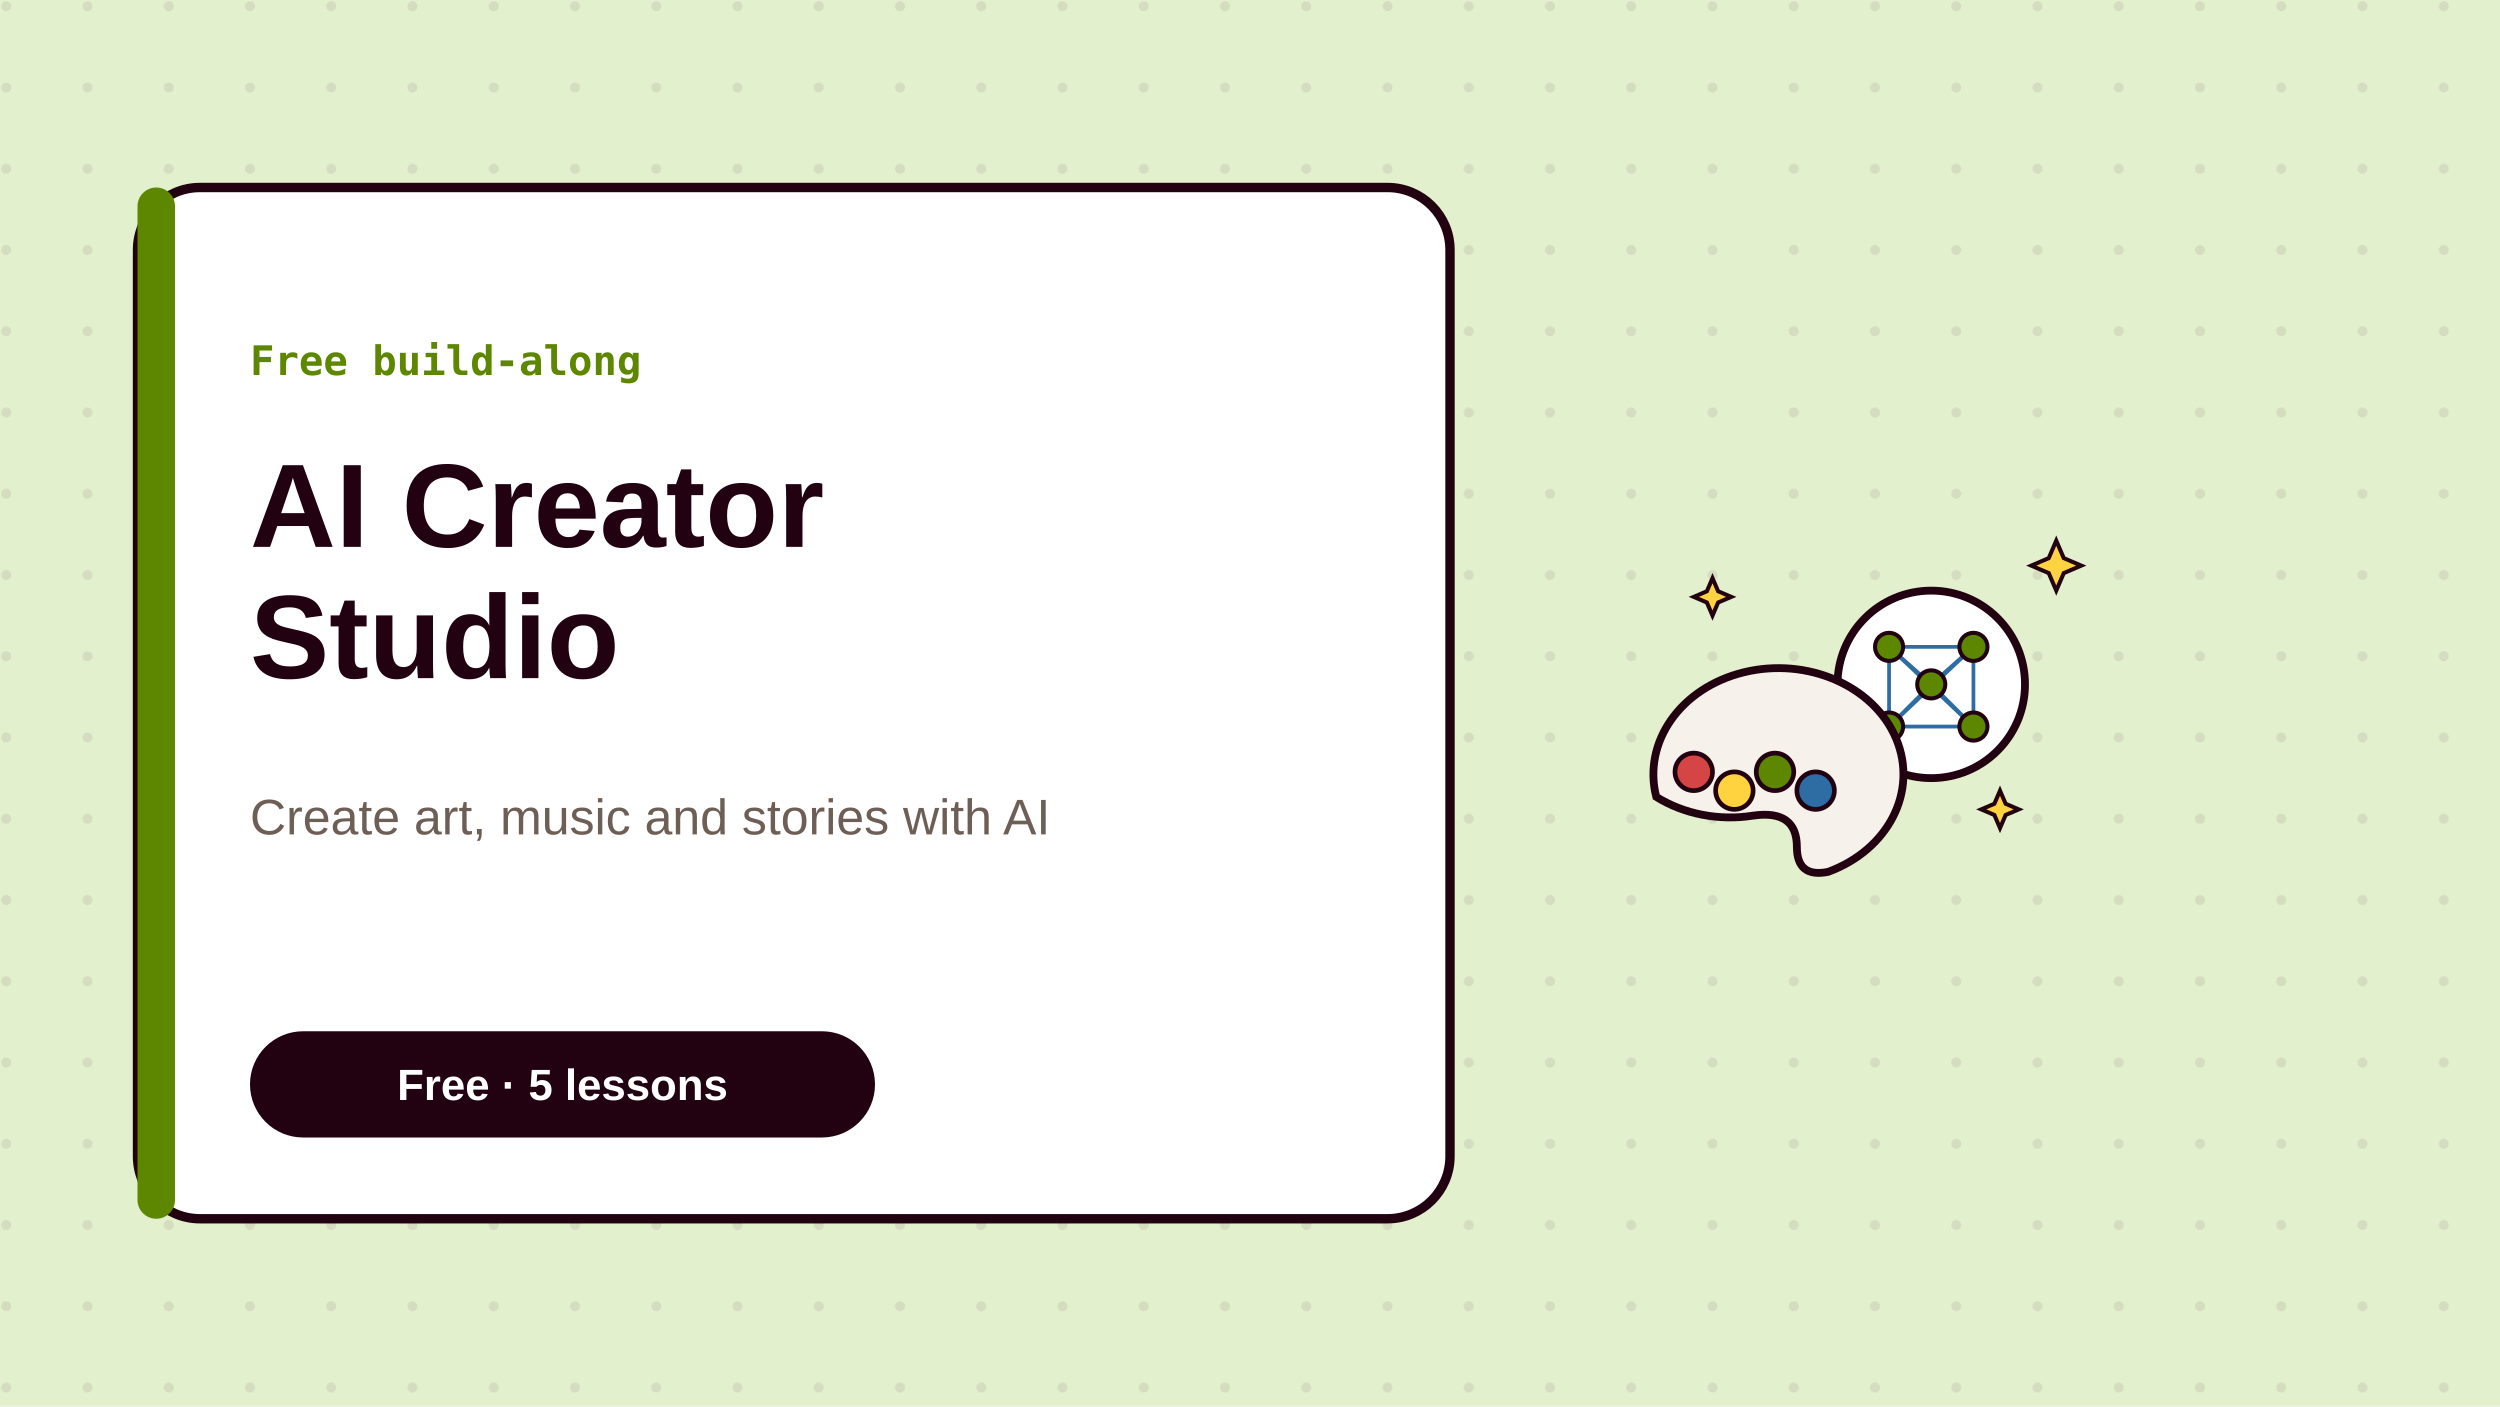
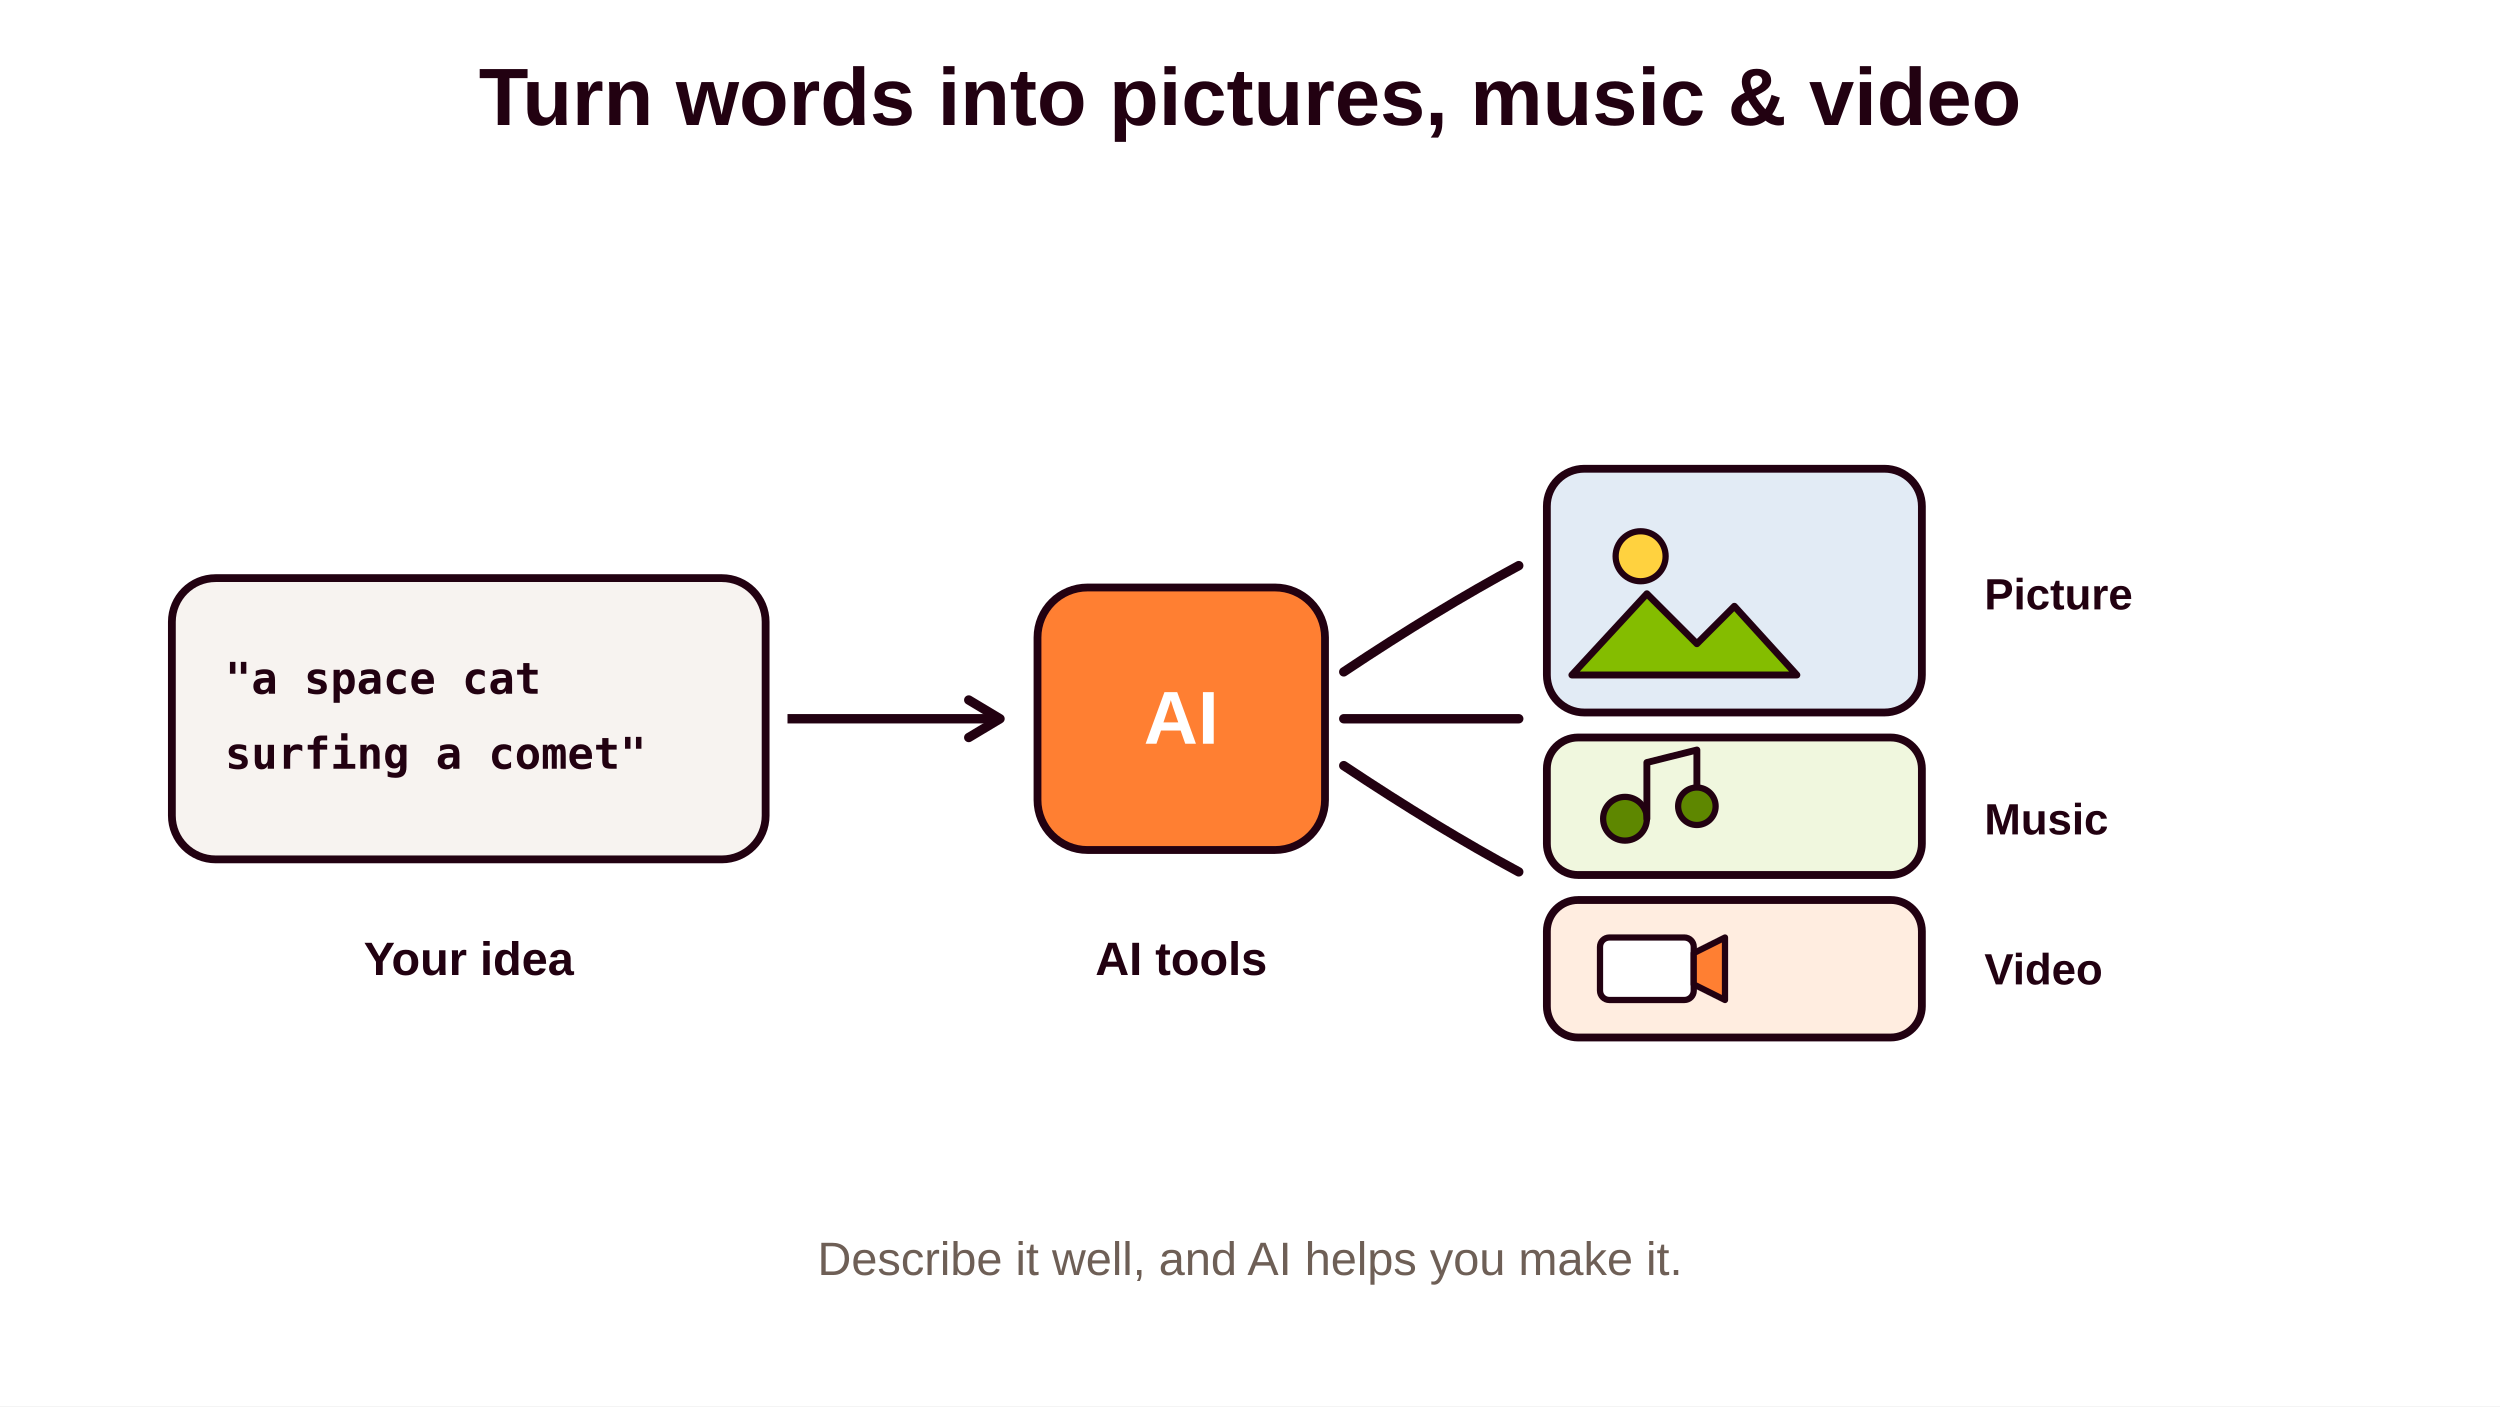
<svg xmlns="http://www.w3.org/2000/svg" viewBox="0 0 800 450">
-   <rect width="800" height="450" fill="#E3F0CE" />
-   <defs>
-     <pattern id="d" width="26" height="26" patternUnits="userSpaceOnUse">
-       <circle cx="2" cy="2" r="1.6" fill="#220111" opacity="0.08" />
-     </pattern>
-   </defs>
-   <rect width="800" height="450" fill="url(#d)" />
-   <rect x="44" y="60" width="420" height="330" rx="20" fill="#fff" stroke="#220111" stroke-width="3" />
-   <rect x="44" y="60" width="12" height="330" rx="6" fill="#5E8700" />
-   <text x="80" y="120" text-anchor="start" font-family="'Space Mono',ui-monospace,monospace" font-weight="700" font-size="13" fill="#5E8700">Free build-along</text>
-   <text x="80" y="175" text-anchor="start" font-family="Jost,Arial,sans-serif" font-weight="800" font-size="38" fill="#220111">AI Creator</text>
-   <text x="80" y="217" text-anchor="start" font-family="Jost,Arial,sans-serif" font-weight="800" font-size="38" fill="#220111">Studio</text>
-   <text x="80" y="267" text-anchor="start" font-family="Jost,Arial,sans-serif" font-weight="500" font-size="16" fill="#6E5F56">Create art, music and stories with AI</text>
-   <rect x="80" y="330" width="200" height="34" rx="17" fill="#220111" />
-   <text x="180" y="352" text-anchor="middle" font-family="Jost,Arial,sans-serif" font-weight="700" font-size="14" fill="#fff">Free · 5 lessons</text>
-   <circle cx="618" cy="219" r="30" fill="#fff" stroke="#220111" stroke-width="2.5" />
-   <line x1="604.5" y1="207.0" x2="631.5" y2="207.0" stroke="#2E6CA4" stroke-width="1.2" stroke-linecap="round" />
-   <line x1="604.5" y1="207.0" x2="604.5" y2="232.5" stroke="#2E6CA4" stroke-width="1.2" stroke-linecap="round" />
-   <line x1="604.5" y1="207.0" x2="631.5" y2="232.5" stroke="#2E6CA4" stroke-width="1.2" stroke-linecap="round" />
-   <line x1="604.5" y1="207.0" x2="618" y2="219" stroke="#2E6CA4" stroke-width="1.2" stroke-linecap="round" />
-   <line x1="631.5" y1="207.0" x2="604.5" y2="232.5" stroke="#2E6CA4" stroke-width="1.2" stroke-linecap="round" />
-   <line x1="631.5" y1="207.0" x2="631.5" y2="232.5" stroke="#2E6CA4" stroke-width="1.2" stroke-linecap="round" />
-   <line x1="631.5" y1="207.0" x2="618" y2="219" stroke="#2E6CA4" stroke-width="1.2" stroke-linecap="round" />
-   <line x1="604.5" y1="232.5" x2="631.5" y2="232.5" stroke="#2E6CA4" stroke-width="1.2" stroke-linecap="round" />
-   <line x1="604.5" y1="232.5" x2="618" y2="219" stroke="#2E6CA4" stroke-width="1.2" stroke-linecap="round" />
-   <line x1="631.5" y1="232.5" x2="618" y2="219" stroke="#2E6CA4" stroke-width="1.2" stroke-linecap="round" />
-   <circle cx="604.5" cy="207.0" r="4.5" fill="#5E8700" stroke="#220111" stroke-width="1.3" />
-   <circle cx="631.5" cy="207.0" r="4.5" fill="#5E8700" stroke="#220111" stroke-width="1.3" />
-   <circle cx="604.5" cy="232.5" r="4.5" fill="#5E8700" stroke="#220111" stroke-width="1.3" />
-   <circle cx="631.5" cy="232.5" r="4.5" fill="#5E8700" stroke="#220111" stroke-width="1.3" />
-   <circle cx="618" cy="219" r="4.5" fill="#5E8700" stroke="#220111" stroke-width="1.3" />
-   <path d="M530 255 a40 34 0 1 1 55 24 q-10 2 -10 -8 q0 -12 -14 -10 a40 34 0 0 1 -31 -6 z" fill="#F6F1EA" stroke="#220111" stroke-width="2.5" />
-   <circle cx="542" cy="247" r="6" fill="#D64545" stroke="#220111" stroke-width="1.5" />
-   <circle cx="555" cy="253" r="6" fill="#FFD23F" stroke="#220111" stroke-width="1.5" />
-   <circle cx="568" cy="247" r="6" fill="#5E8700" stroke="#220111" stroke-width="1.5" />
-   <circle cx="581" cy="253" r="6" fill="#2E6CA4" stroke="#220111" stroke-width="1.5" />
-   <path d="M658 173 l2.4 5.6 l5.6 2.4 l-5.6 2.4 l-2.4 5.6 l-2.4 -5.6 l-5.6 -2.4 l5.6 -2.4 z" fill="#FFD23F" stroke="#220111" stroke-width="1.3" />
-   <path d="M548 185 l1.8 4.2 l4.2 1.8 l-4.2 1.8 l-1.8 4.2 l-1.8 -4.2 l-4.2 -1.8 l4.2 -1.8 z" fill="#FFD23F" stroke="#220111" stroke-width="1.3" />
-   <path d="M640 253 l1.8 4.2 l4.2 1.8 l-4.2 1.8 l-1.8 4.2 l-1.8 -4.2 l-4.2 -1.8 l4.2 -1.8 z" fill="#FFD23F" stroke="#220111" stroke-width="1.3" />
+   <rect width="800" height="450" fill="#fff" />
+   <text x="400" y="40" text-anchor="middle" font-family="Jost,Arial,sans-serif" font-weight="800" font-size="26" fill="#220111">Turn words into pictures, music &amp; video</text>
+   <g>
+     <rect x="55" y="185" width="190" height="90" rx="14" fill="#F7F3F0" stroke="#220111" stroke-width="2.5" />
+     <text x="72" y="222" font-family="'Space Mono',monospace" font-weight="700" font-size="14" fill="#220111">"a space cat</text>
+     <text x="72" y="246" font-family="'Space Mono',monospace" font-weight="700" font-size="14" fill="#220111">surfing a comet"</text>
+     <text x="150" y="312" text-anchor="middle" font-family="Jost,Arial,sans-serif" font-weight="600" font-size="15" fill="#220111">Your idea</text>
+   </g>
+   <line x1="252" y1="230" x2="320" y2="230" stroke="#220111" stroke-width="3" />
+   <path d="M310 224 L320 230 L310 236" fill="none" stroke="#220111" stroke-width="3" stroke-linecap="round" stroke-linejoin="round" />
+   <g>
+     <rect x="332" y="188" width="92" height="84" rx="16" fill="#FF7F32" stroke="#220111" stroke-width="2.5" />
+     <text x="378" y="238" text-anchor="middle" font-family="Jost,Arial,sans-serif" font-weight="800" font-size="24" fill="#fff">AI</text>
+     <text x="378" y="312" text-anchor="middle" font-family="Jost,Arial,sans-serif" font-weight="600" font-size="15" fill="#220111">AI tools</text>
+   </g>
+   <g stroke="#220111" stroke-width="3" fill="none" stroke-linecap="round">
+     <path d="M430 215 q30 -20 56 -34" />
+     <path d="M430 230 h56" />
+     <path d="M430 245 q30 20 56 34" />
+   </g>
+   <g>
+     <rect x="495" y="150" width="120" height="78" rx="12" fill="#E2EBF5" stroke="#220111" stroke-width="2.5" />
+     <circle cx="525" cy="178" r="8" fill="#FFD23F" stroke="#220111" stroke-width="2" />
+     <path d="M503 216 l24 -26 16 16 12 -12 20 22 z" fill="#84BD00" stroke="#220111" stroke-width="2.2" stroke-linejoin="round" />
+     <text x="635" y="195" font-family="Jost,Arial,sans-serif" font-weight="600" font-size="14" fill="#220111">Picture</text>
+     <rect x="495" y="236" width="120" height="44" rx="10" fill="#F0F7DE" stroke="#220111" stroke-width="2.5" />
+     <circle cx="520" cy="262" r="7" fill="#5E8700" stroke="#220111" stroke-width="2" />
+     <path d="M527 262 v-18 l16 -4 v18" fill="none" stroke="#220111" stroke-width="2.2" stroke-linecap="round" stroke-linejoin="round" />
+     <circle cx="543" cy="258" r="6" fill="#5E8700" stroke="#220111" stroke-width="2" />
+     <text x="635" y="267" font-family="Jost,Arial,sans-serif" font-weight="600" font-size="14" fill="#220111">Music</text>
+     <rect x="495" y="288" width="120" height="44" rx="10" fill="#FFEDE0" stroke="#220111" stroke-width="2.5" />
+     <rect x="512" y="300" width="30" height="20" rx="3" fill="#fff" stroke="#220111" stroke-width="2" />
+     <path d="M542 305 l10 -5 v20 l-10 -5 z" fill="#FF7F32" stroke="#220111" stroke-width="2" stroke-linejoin="round" />
+     <text x="635" y="315" font-family="Jost,Arial,sans-serif" font-weight="600" font-size="14" fill="#220111">Video</text>
+   </g>
+   <text x="400" y="408" text-anchor="middle" font-family="Jost,Arial,sans-serif" font-weight="500" font-size="15" fill="#6E5F56">Describe it well, and AI helps you make it.</text>
</svg>
